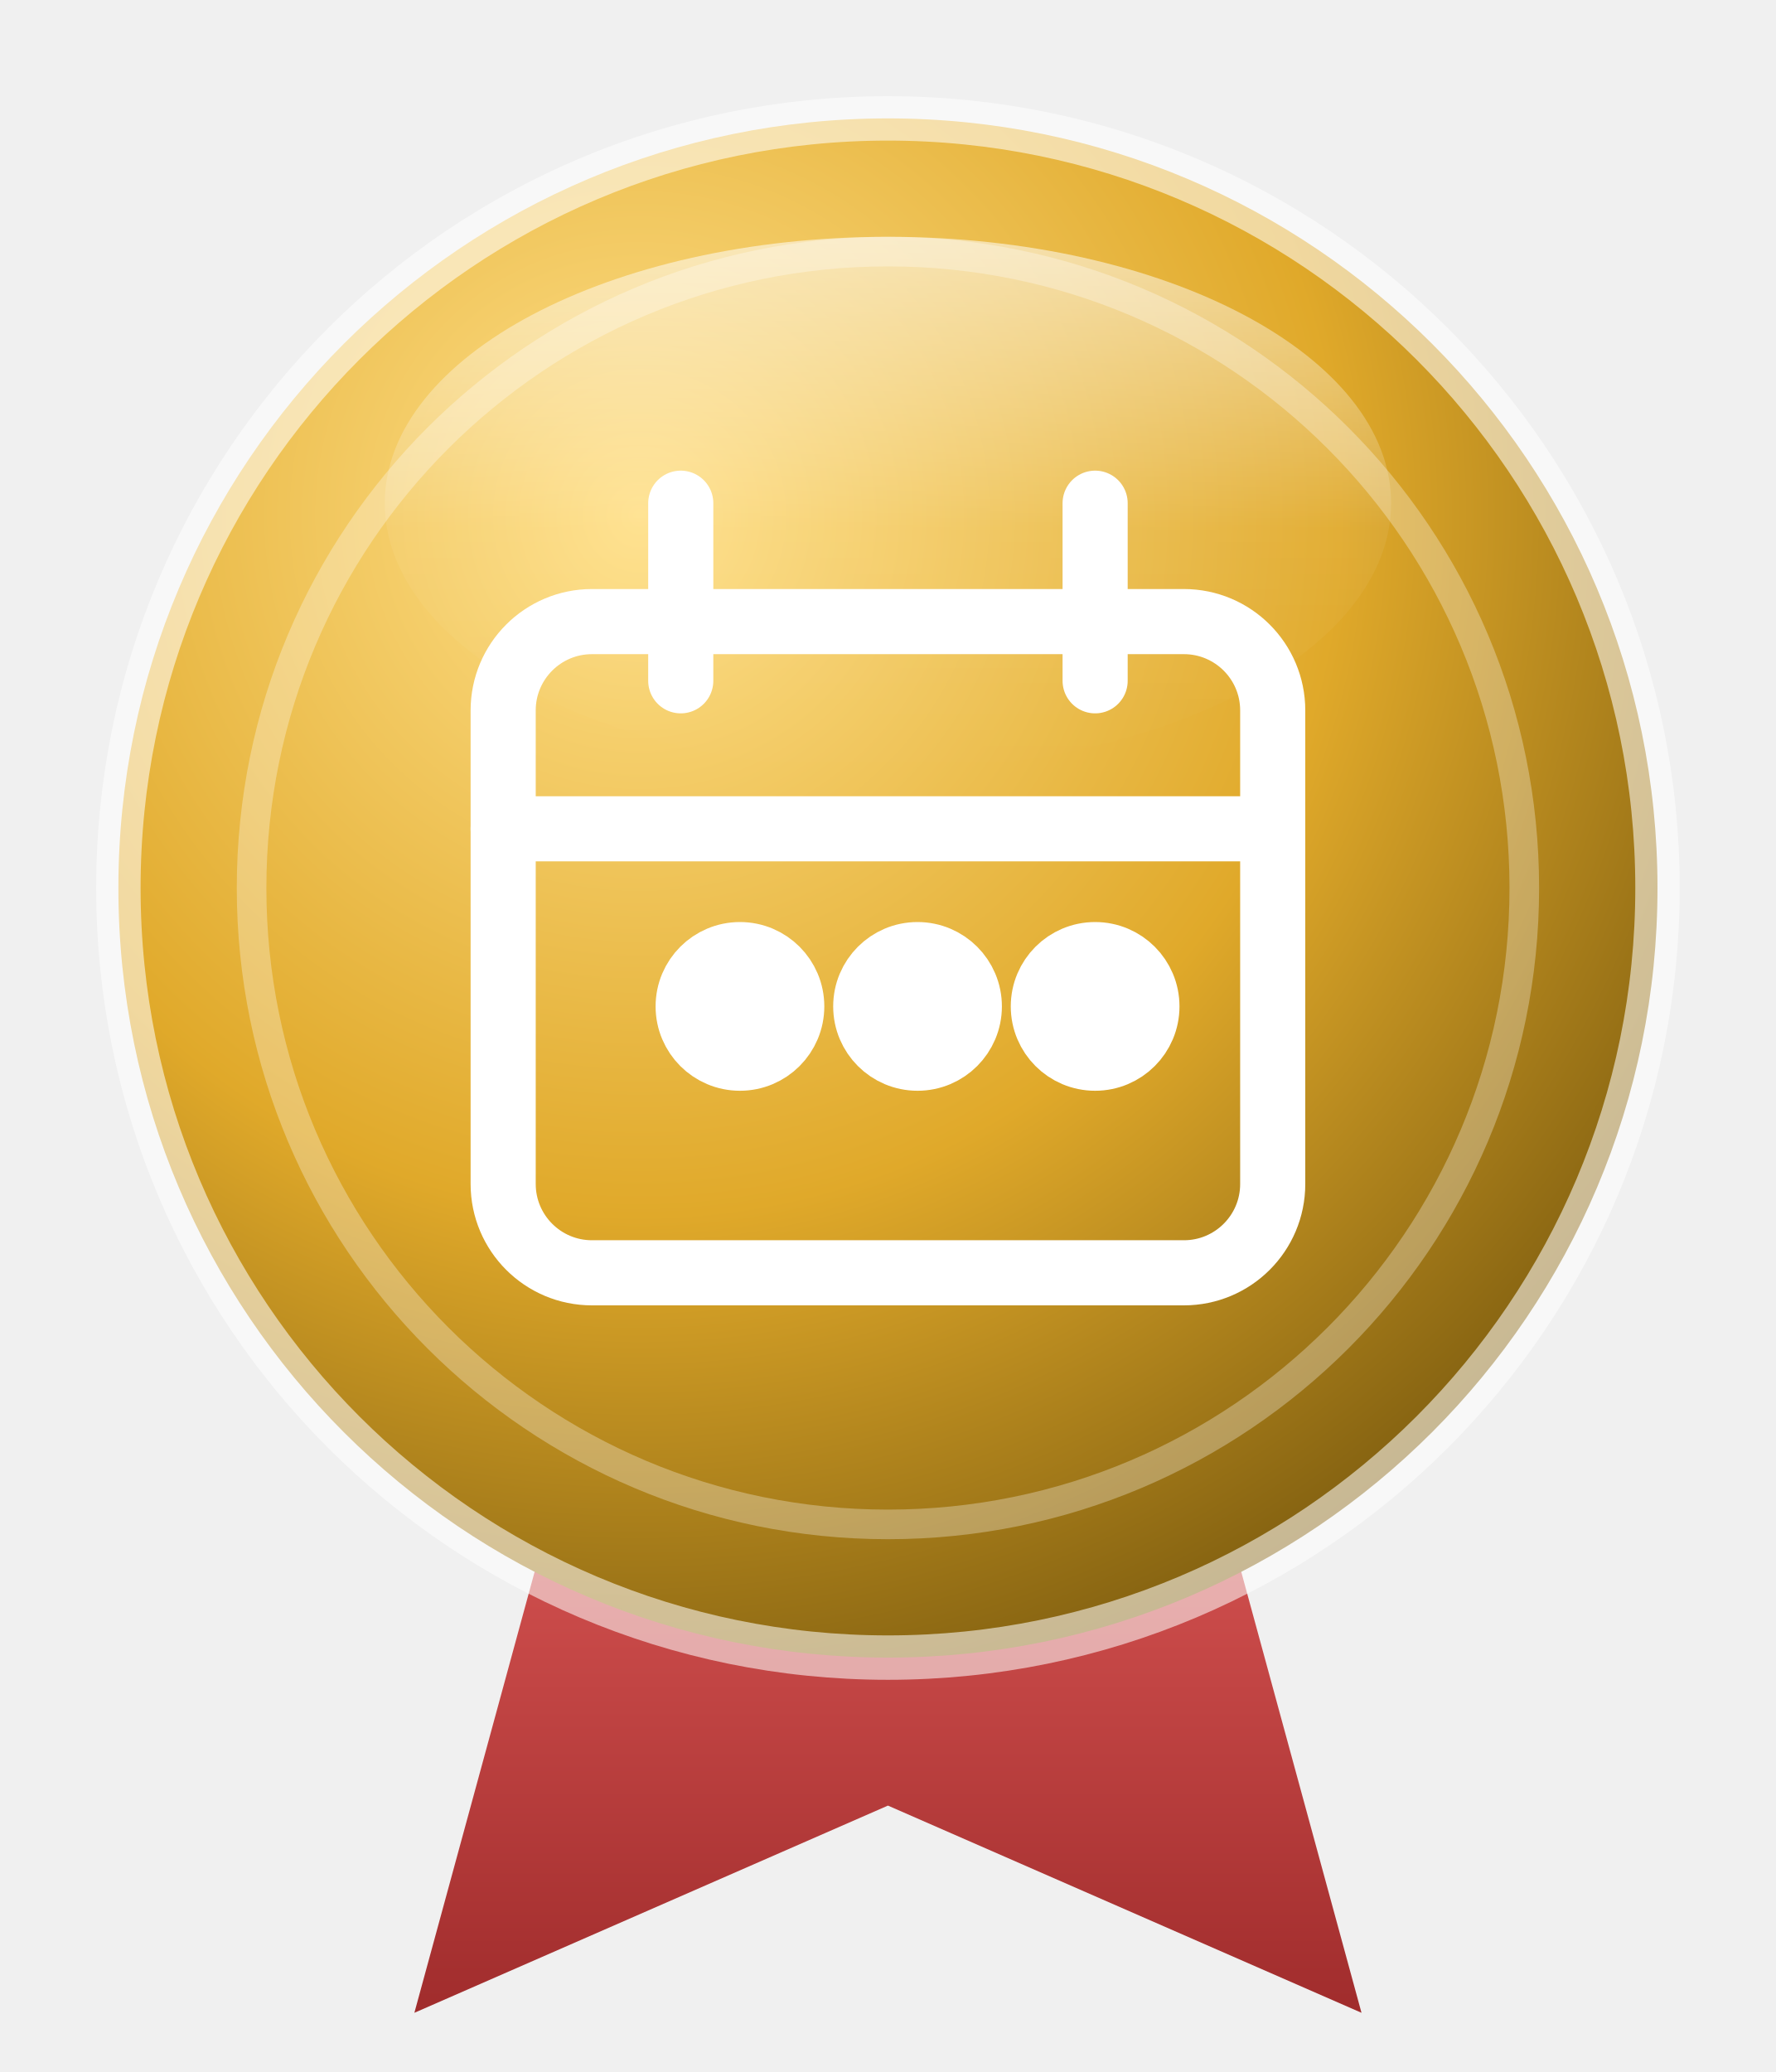
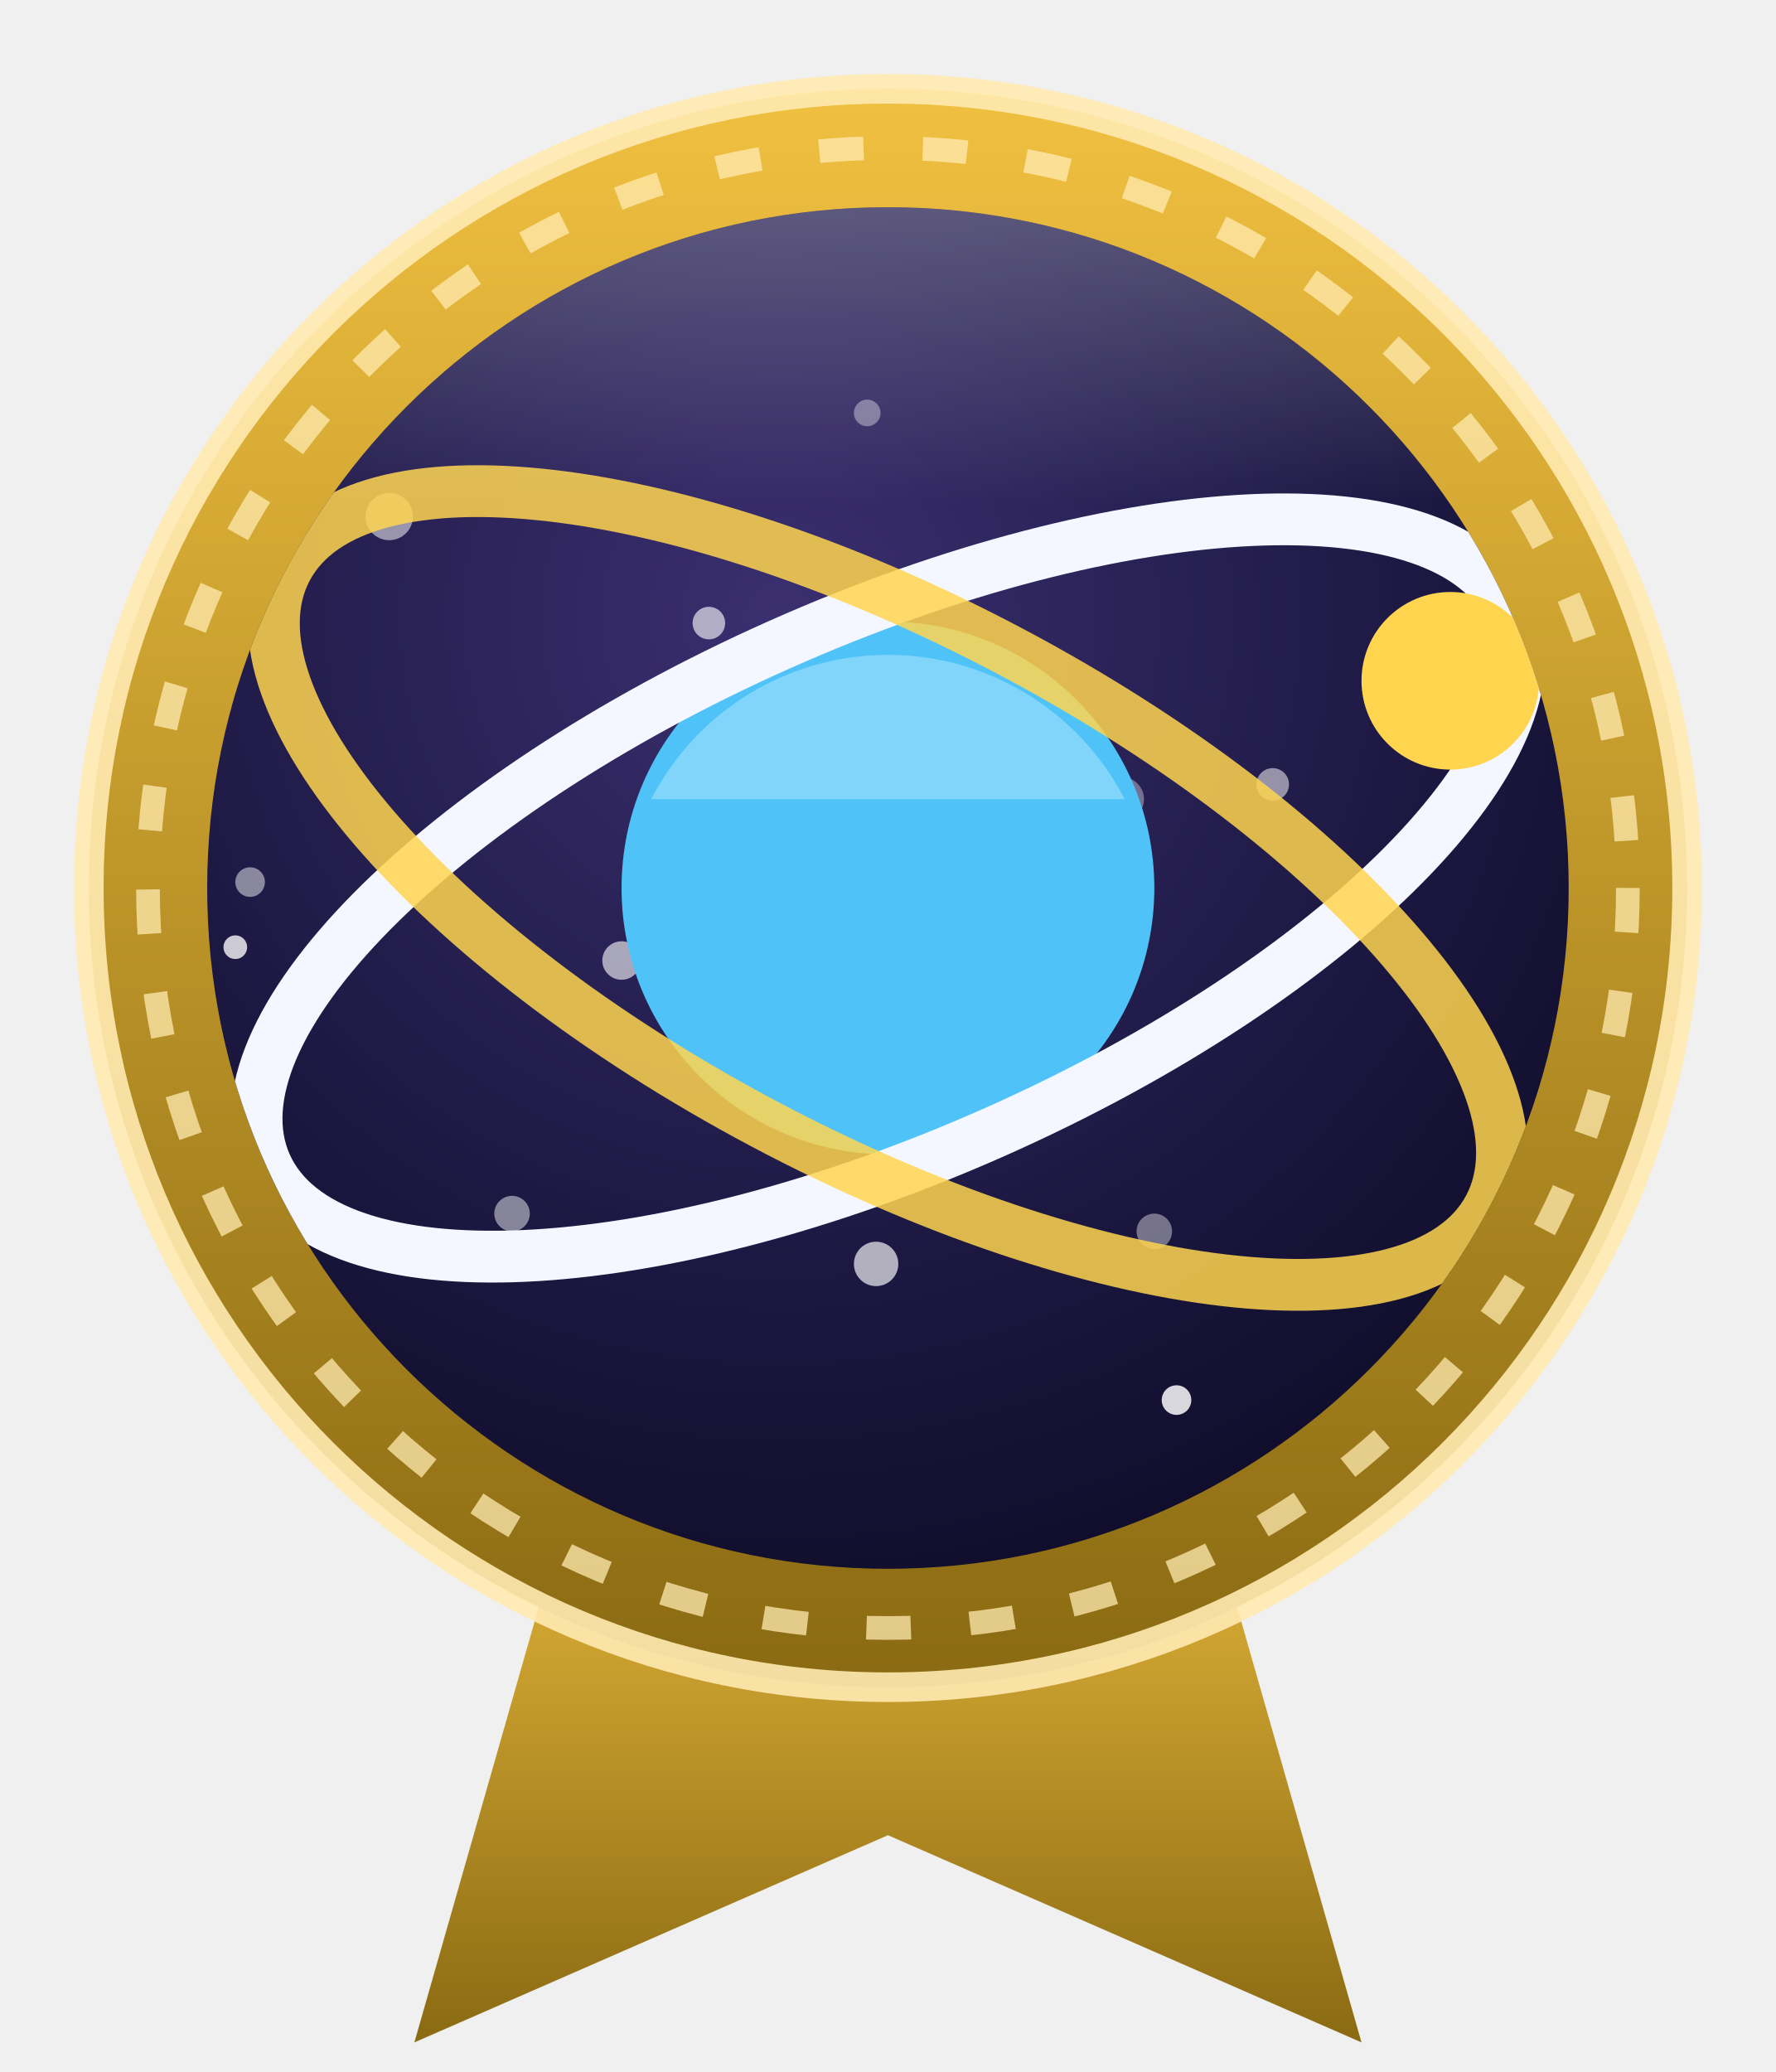
<svg xmlns="http://www.w3.org/2000/svg" viewBox="0 0 120 140" width="120" height="140" role="img">
  <defs>
-     <radialGradient id="b_week_warrior_disc" cx="34%" cy="26%" r="82%">
-       <stop offset="0%" stop-color="#ffe08a" />
-       <stop offset="55%" stop-color="#e0a92a" />
-       <stop offset="100%" stop-color="#7a5a0e" />
+     <radialGradient id="b_week_warrior_sky" cx="42%" cy="30%" r="86%">
+       <stop offset="0%" stop-color="#3b2f70" />
+       <stop offset="58%" stop-color="#1b1740" />
+       <stop offset="100%" stop-color="#0a0820" />
    </radialGradient>
+     <linearGradient id="b_week_warrior_ring" x1="0" y1="0" x2="0" y2="1">
+       <stop offset="0%" stop-color="#f0c040" />
+       <stop offset="100%" stop-color="#8a6a12" />
+     </linearGradient>
    <linearGradient id="b_week_warrior_sheen" x1="0" y1="0" x2="0" y2="1">
-       <stop offset="0%" stop-color="#fff" stop-opacity="0.55" />
-       <stop offset="55%" stop-color="#fff" stop-opacity="0.06" />
-       <stop offset="100%" stop-color="#fff" stop-opacity="0" />
+       <stop offset="0%" stop-color="#fff" stop-opacity="0.30" />
+       <stop offset="60%" stop-color="#fff" stop-opacity="0" />
    </linearGradient>
-     <linearGradient id="b_week_warrior_rib" x1="0" y1="0" x2="0" y2="1">
-       <stop offset="0%" stop-color="#e35d5b" />
-       <stop offset="100%" stop-color="#a02c2c" />
-     </linearGradient>
+     <clipPath id="b_week_warrior_disc">
+       <circle cx="60" cy="60" r="46" />
+     </clipPath>
  </defs>
-   <path d="M40 92 L28 136 L60 122 L92 136 L80 92 Z" fill="url(#b_week_warrior_rib)" />
-   <circle cx="60" cy="60" r="52" fill="url(#b_week_warrior_disc)" />
-   <circle cx="60" cy="60" r="52" fill="none" stroke="#fff" stroke-opacity="0.55" stroke-width="3" />
-   <circle cx="60" cy="60" r="43" fill="none" stroke="#fff" stroke-opacity="0.30" stroke-width="2" />
-   <g transform="translate(10,10) scale(1.0)" fill="none" stroke="#fff" stroke-width="4.4" stroke-linecap="round" stroke-linejoin="round">
-     <rect x="24" y="32" width="52" height="44" rx="6" />
-     <line x1="24" y1="46" x2="76" y2="46" />
-     <line x1="36" y1="24" x2="36" y2="36" />
-     <line x1="64" y1="24" x2="64" y2="36" />
-     <circle cx="40" cy="58" r="3.5" fill="#fff" />
-     <circle cx="52" cy="58" r="3.5" fill="#fff" />
-     <circle cx="64" cy="58" r="3.5" fill="#fff" />
+   <path d="M40 96 L28 138 L60 124 L92 138 L80 96 Z" fill="url(#b_week_warrior_ring)" />
+   <circle cx="60" cy="60" r="54" fill="url(#b_week_warrior_ring)" />
+   <circle cx="60" cy="60" r="54" fill="none" stroke="#ffeab0" stroke-width="2" stroke-opacity="0.9" />
+   <circle cx="60" cy="60" r="50" fill="none" stroke="#ffeab0" stroke-width="1.6" stroke-dasharray="3 4" stroke-opacity="0.75" />
+   <circle cx="60" cy="60" r="46" fill="url(#b_week_warrior_sky)" />
+   <g clip-path="url(#b_week_warrior_disc)">
+     <circle cx="42.0" cy="64.9" r="1.3" fill="#fff" opacity="0.60" />
+     <circle cx="58.6" cy="27.9" r="0.9" fill="#fff" opacity="0.37" />
+     <circle cx="50.1" cy="52.3" r="1.3" fill="#fff" opacity="0.81" />
+     <circle cx="58.2" cy="71.2" r="1.1" fill="#fff" opacity="0.48" />
+     <circle cx="16.9" cy="59.6" r="1.0" fill="#fff" opacity="0.48" />
+     <circle cx="75.8" cy="54.0" r="1.5" fill="#fff" opacity="0.36" />
+     <circle cx="60.3" cy="77.8" r="1.5" fill="#fff" opacity="0.75" />
+     <circle cx="26.3" cy="34.9" r="1.6" fill="#fff" opacity="0.52" />
+     <circle cx="59.2" cy="85.4" r="1.5" fill="#fff" opacity="0.66" />
+     <circle cx="34.6" cy="82.0" r="1.2" fill="#fff" opacity="0.47" />
+     <circle cx="86.0" cy="53.0" r="1.1" fill="#fff" opacity="0.52" />
+     <circle cx="78.0" cy="83.2" r="1.2" fill="#fff" opacity="0.40" />
+     <circle cx="79.5" cy="94.6" r="1.0" fill="#fff" opacity="0.83" />
+     <circle cx="15.9" cy="64.0" r="0.8" fill="#fff" opacity="0.77" />
+     <circle cx="52.7" cy="43.7" r="1.5" fill="#fff" opacity="0.70" />
+     <circle cx="47.9" cy="42.1" r="1.1" fill="#fff" opacity="0.61" />
+     <g>
+       <circle cx="60" cy="60" r="18" fill="#4fc3f7" />
+       <path d="M44 54 a18 18 0 0 1 32 0" fill="#81d4fa" />
+       <ellipse cx="60" cy="60" rx="46" ry="18" fill="none" stroke="#f4f7ff" stroke-width="3.5" transform="rotate(-24 60 60)" />
+       <ellipse cx="60" cy="60" rx="46" ry="18" fill="none" stroke="#ffd54f" stroke-width="3.5" opacity="0.85" transform="rotate(28 60 60)" />
+       <circle cx="98" cy="46" r="6" fill="#ffd54f" />
+     </g>
+     <ellipse cx="60" cy="30" rx="40" ry="20" fill="url(#b_week_warrior_sheen)" />
  </g>
-   <ellipse cx="60" cy="34" rx="34" ry="18" fill="url(#b_week_warrior_sheen)" />
</svg>
